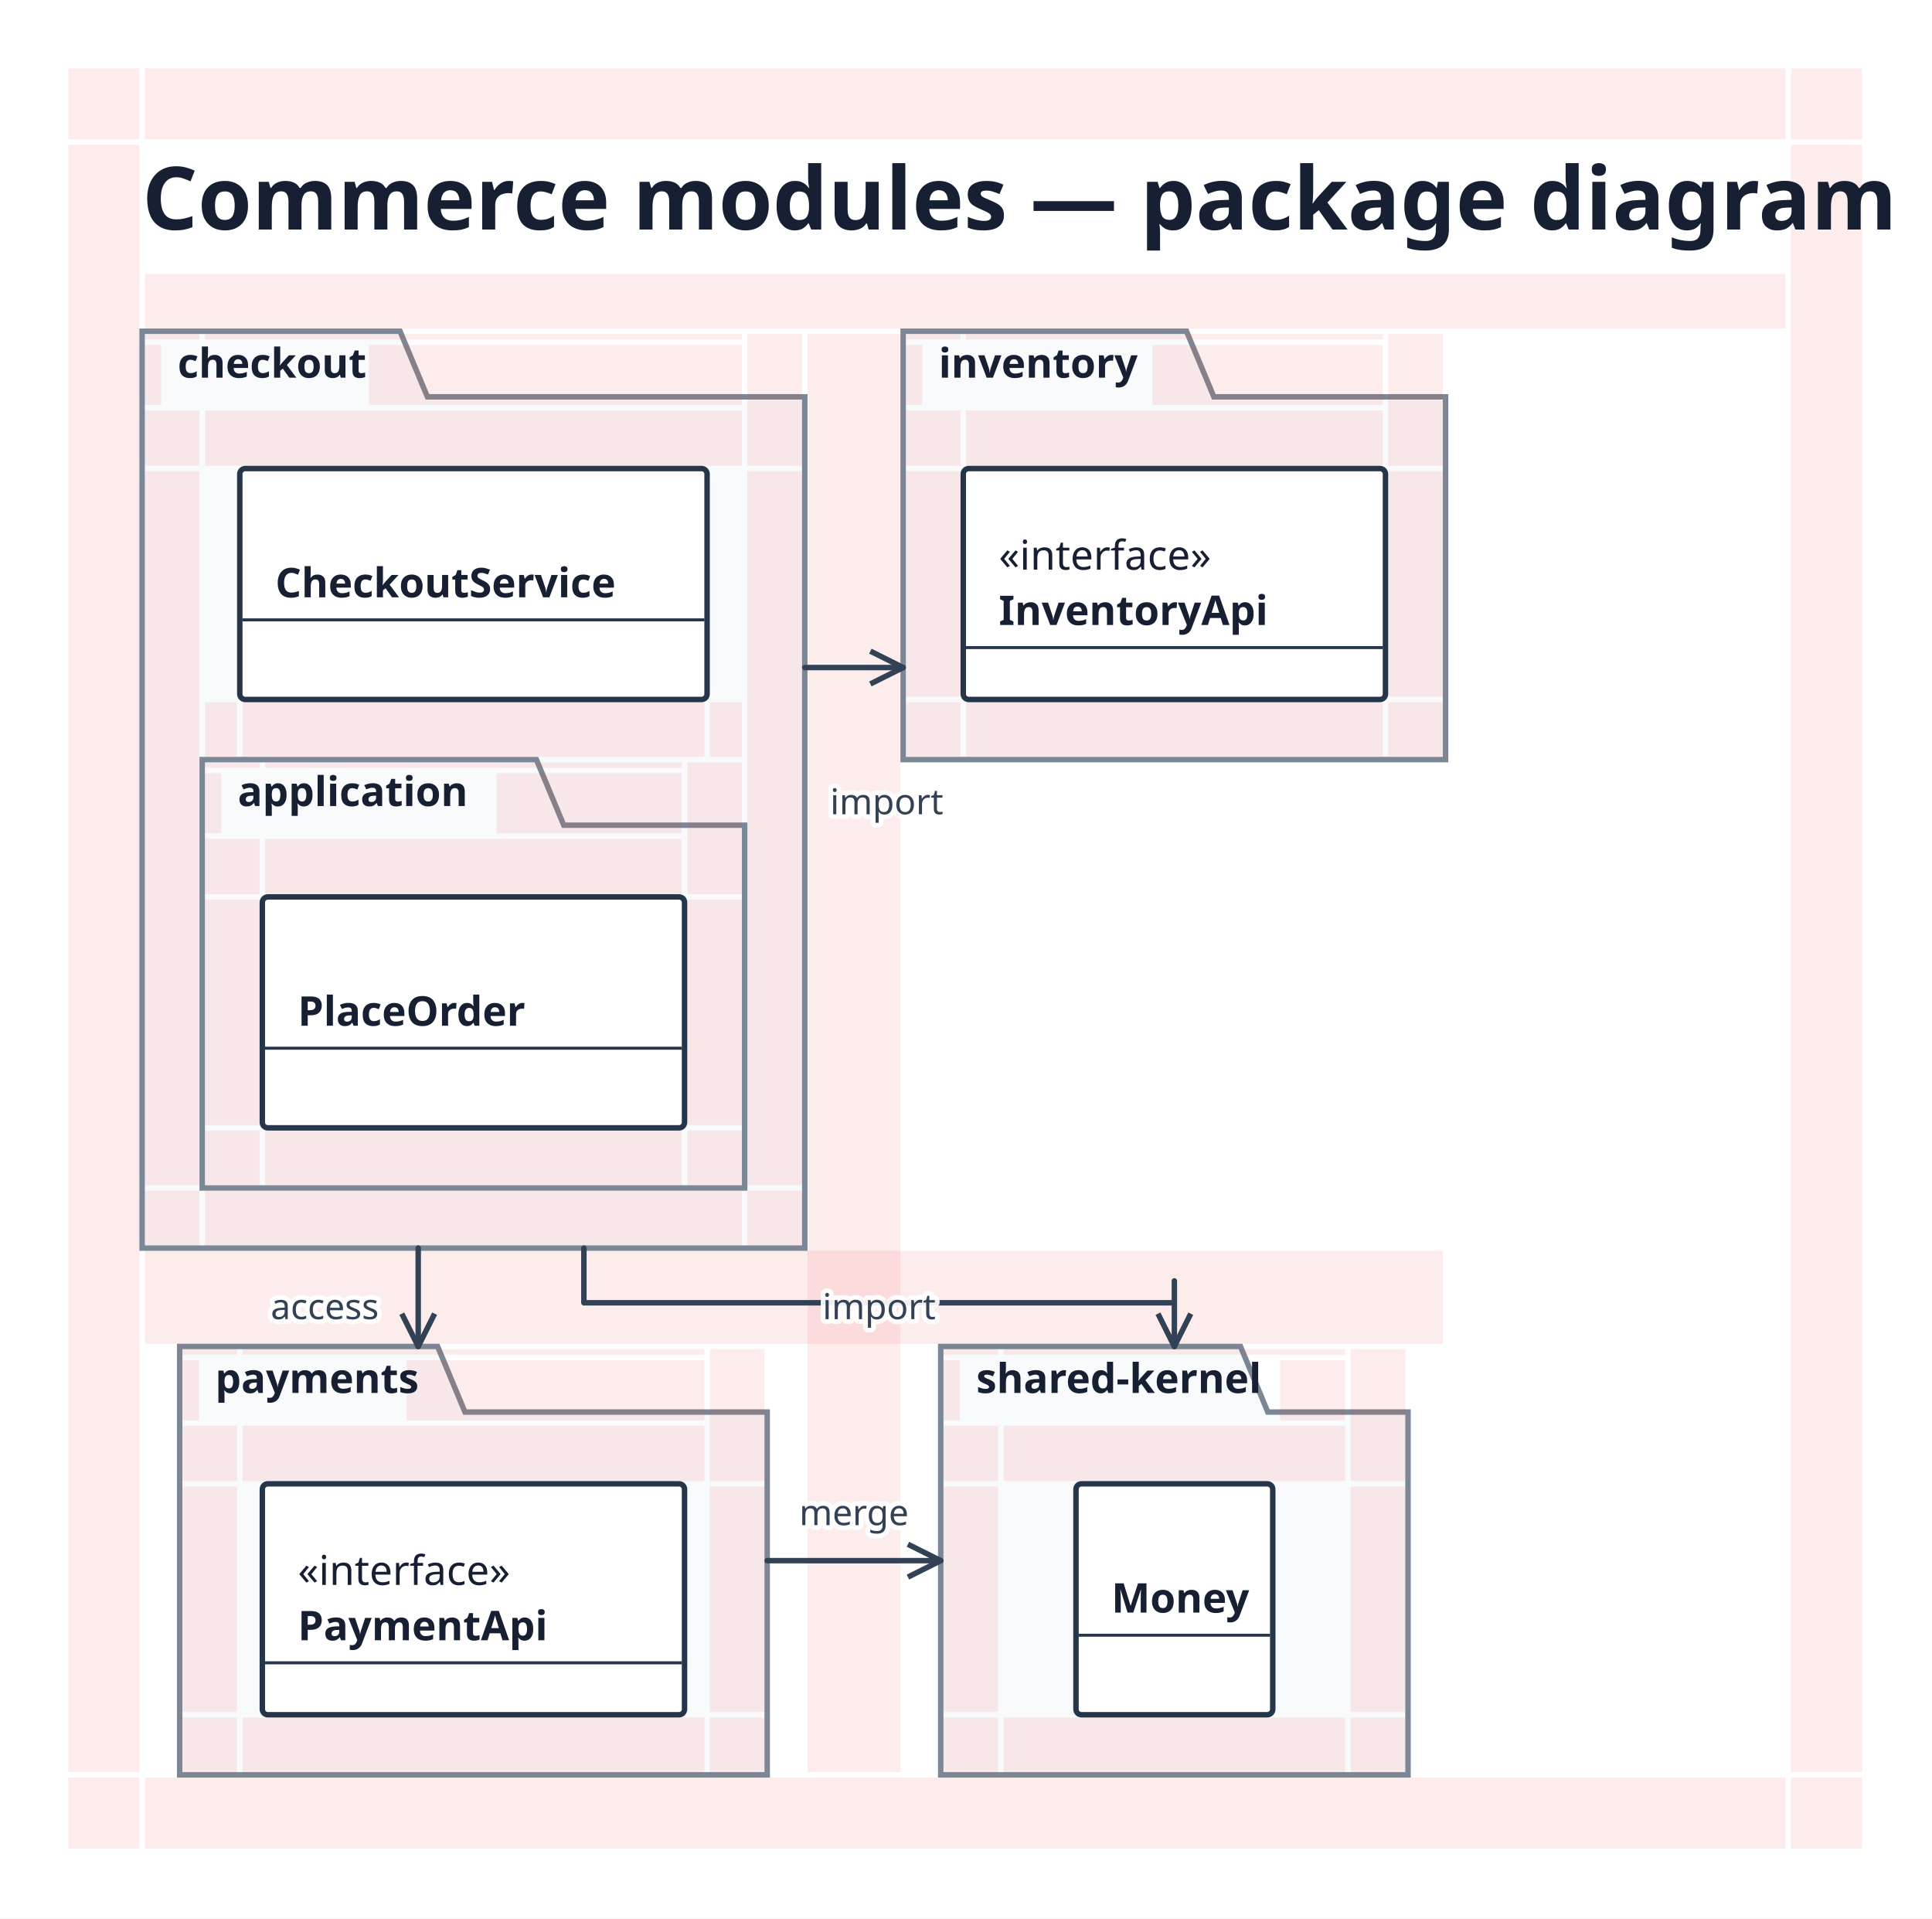
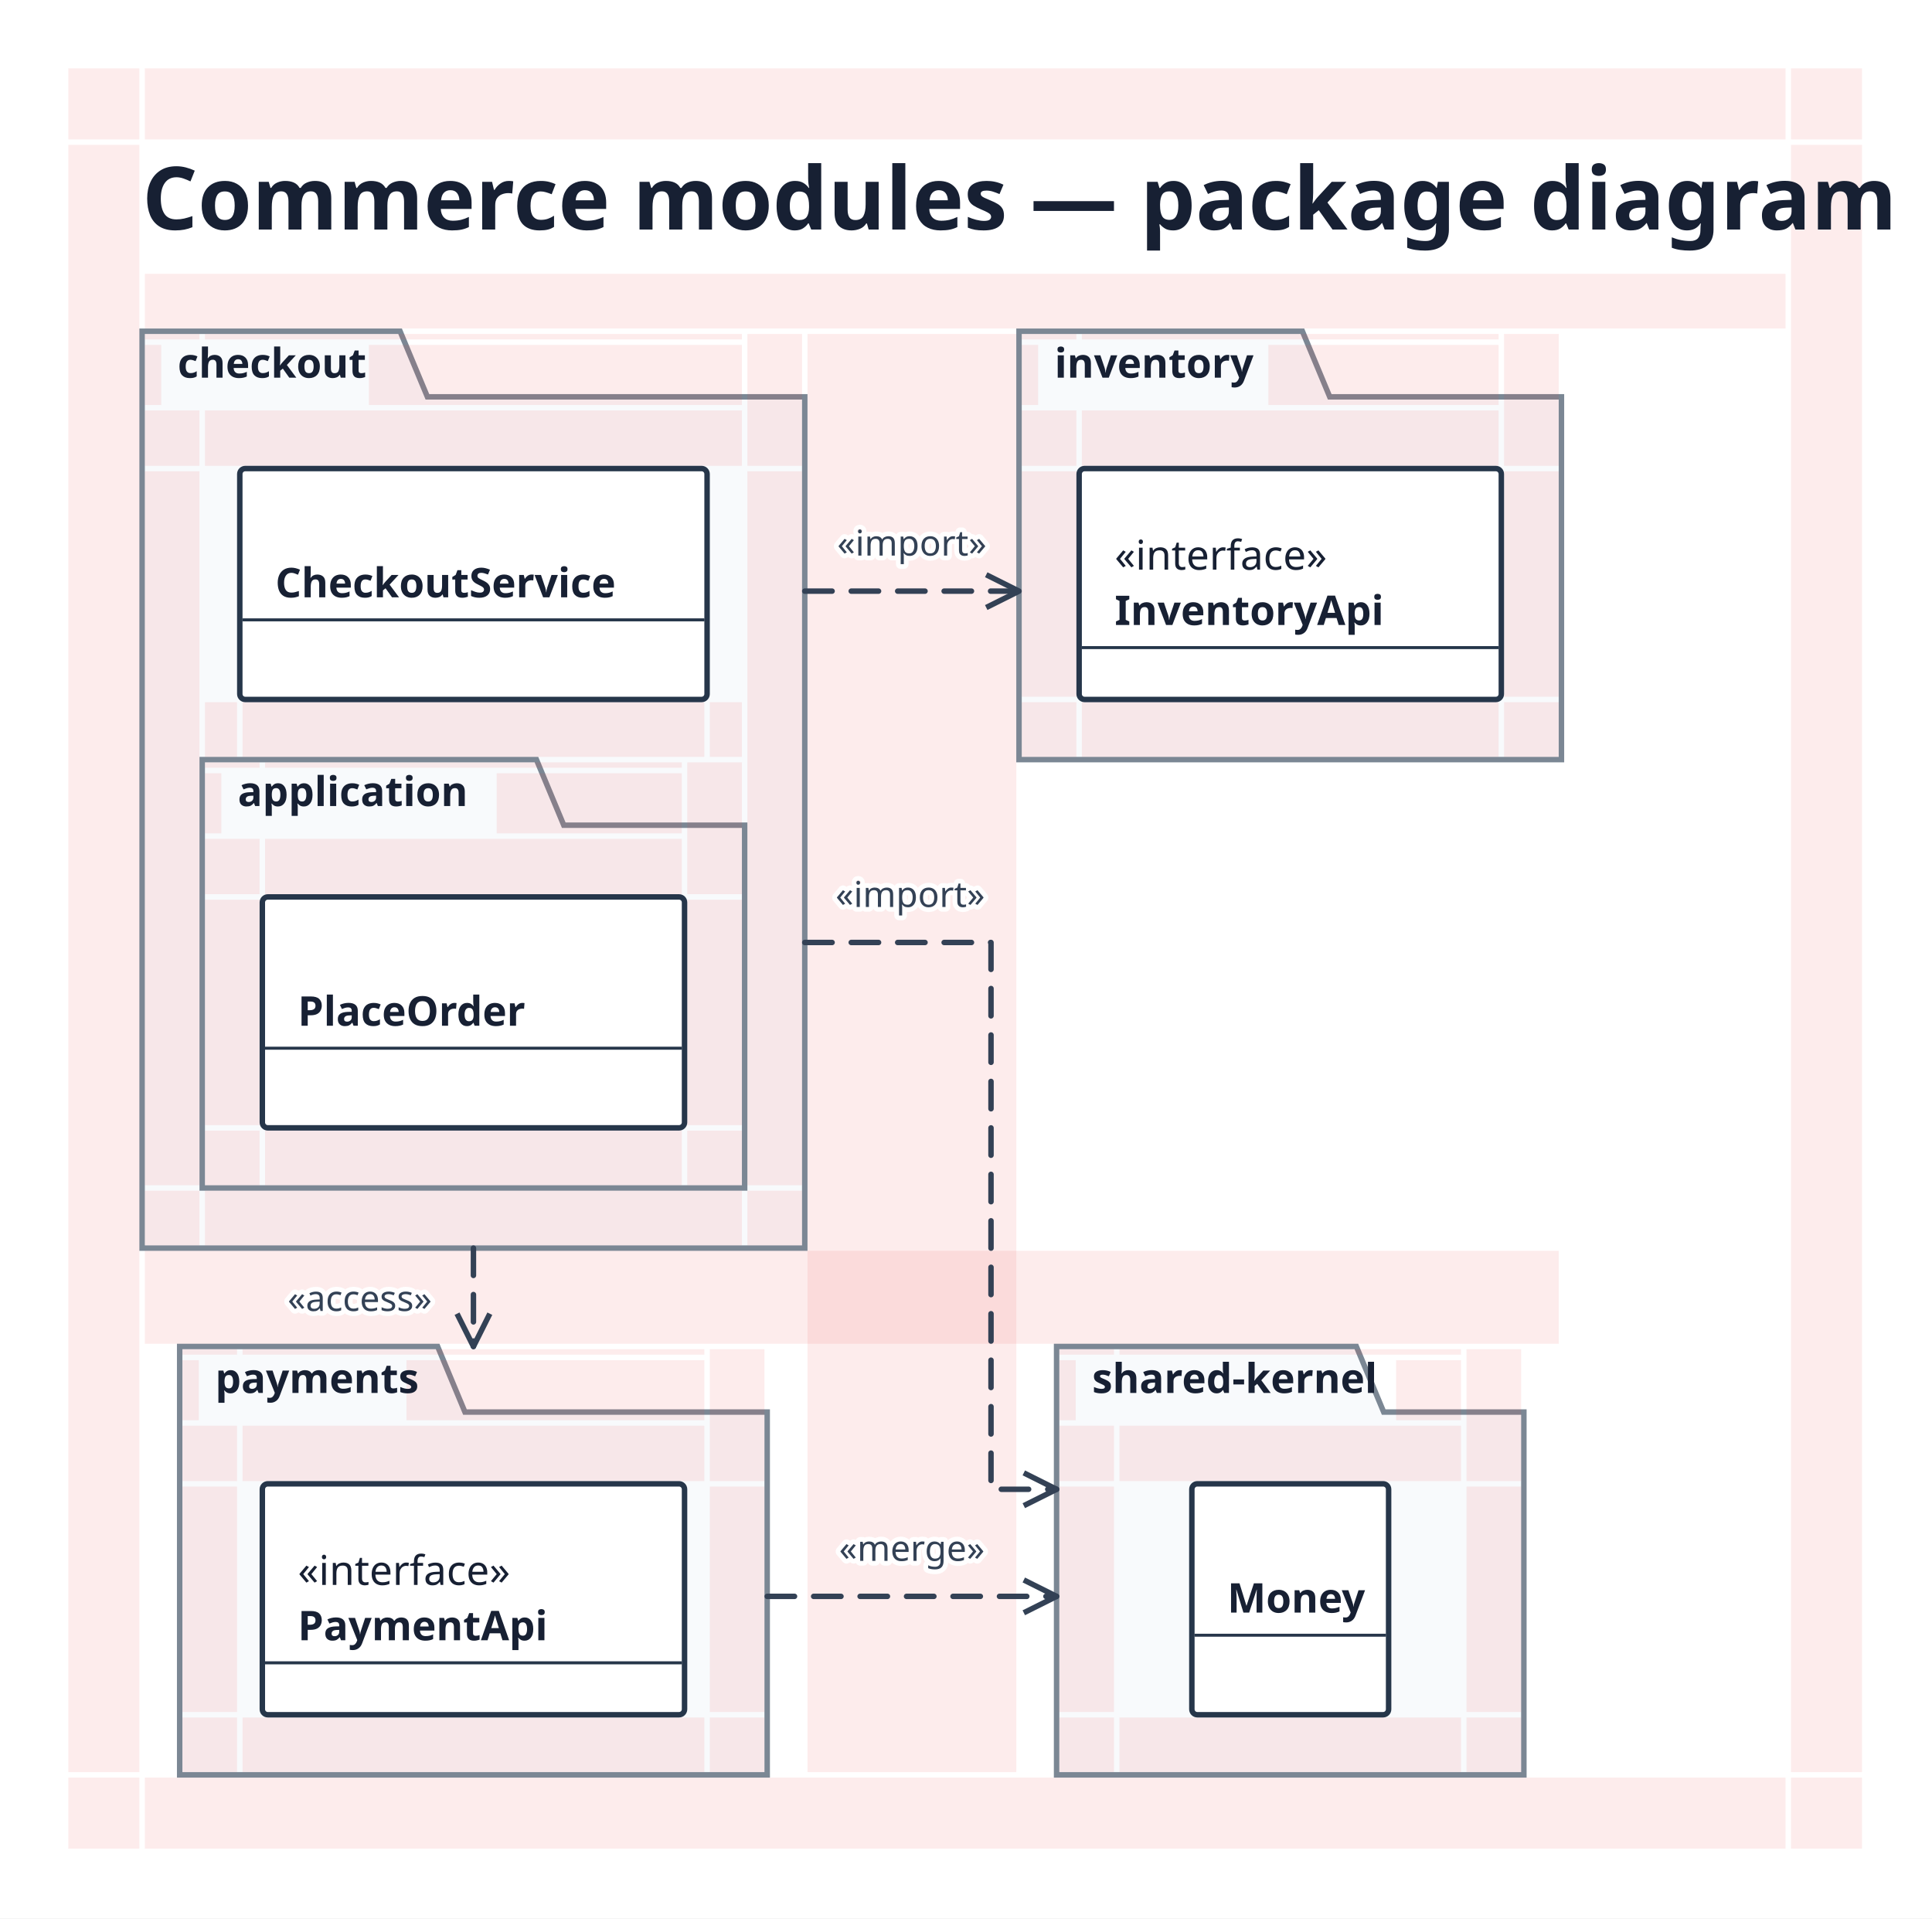
<svg xmlns="http://www.w3.org/2000/svg" width="707" height="702" viewBox="0 0 707 702" role="img" aria-label="uml-package-example">
  <rect width="100%" height="100%" fill="#ffffff" />
  <g id="boundaries">
    <path d="M 52 145.2 V 456.7 H 294.5 V 145.2 H 156.4 L 146.4 121.2 H 52 Z" fill="#f8fafc" stroke="#7b8794" stroke-width="2" />
-     <path d="M 330.5 145.2 V 277.95 H 529 V 145.2 H 444.2 L 434.2 121.2 H 330.5 Z" fill="#f8fafc" stroke="#7b8794" stroke-width="2" />
+     <path d="M 372.9 145.2 V 277.95 H 571.4 V 145.2 H 486.6 L 476.6 121.2 H 372.9 Z" fill="#f8fafc" stroke="#7b8794" stroke-width="2" />
    <path d="M 65.75 516.7 V 649.45 H 280.75 V 516.7 H 170.15 L 160.15 492.7 H 65.75 Z" fill="#f8fafc" stroke="#7b8794" stroke-width="2" />
-     <path d="M 344.25 516.7 V 649.45 H 515.25 V 516.7 H 463.95 L 453.95 492.7 H 344.25 Z" fill="#f8fafc" stroke="#7b8794" stroke-width="2" />
+     <path d="M 386.65 516.7 V 649.45 H 557.65 V 516.7 H 506.35 L 496.35 492.7 H 386.65 Z" fill="#f8fafc" stroke="#7b8794" stroke-width="2" />
    <path d="M 74 301.95 V 434.7 H 272.5 V 301.95 H 206.3 L 196.3 277.95 H 74 Z" fill="#f8fafc" stroke="#7b8794" stroke-width="2" />
  </g>
  <g id="routing-regions">
    <rect data-routing-region="mesh:padding:$root:top" data-region-kind="padding" data-materialized="false" data-authored="false" x="53" y="25" width="600.4" height="26" fill="#ef4444" fill-opacity="0.1" />
    <rect data-routing-region="mesh:padding:$root:right" data-region-kind="padding" data-materialized="false" data-authored="false" x="655.4" y="53" width="26" height="595.45" fill="#ef4444" fill-opacity="0.1" />
    <rect data-routing-region="mesh:padding:$root:bottom" data-region-kind="padding" data-materialized="false" data-authored="false" x="53" y="650.45" width="600.4" height="26" fill="#ef4444" fill-opacity="0.1" />
    <rect data-routing-region="mesh:padding:$root:left" data-region-kind="padding" data-materialized="false" data-authored="false" x="25" y="53" width="26" height="595.45" fill="#ef4444" fill-opacity="0.1" />
    <rect data-routing-region="mesh:corner:$root:top-left" data-region-kind="corner" data-materialized="true" data-authored="false" x="25" y="25" width="26" height="26" fill="#ef4444" fill-opacity="0.1" />
    <rect data-routing-region="mesh:corner:$root:top-right" data-region-kind="corner" data-materialized="true" data-authored="false" x="655.4" y="25" width="26" height="26" fill="#ef4444" fill-opacity="0.1" />
    <rect data-routing-region="mesh:corner:$root:bottom-right" data-region-kind="corner" data-materialized="true" data-authored="false" x="655.4" y="650.45" width="26" height="26" fill="#ef4444" fill-opacity="0.1" />
    <rect data-routing-region="mesh:corner:$root:bottom-left" data-region-kind="corner" data-materialized="true" data-authored="false" x="25" y="650.45" width="26" height="26" fill="#ef4444" fill-opacity="0.1" />
    <rect data-routing-region="mesh:gap:$root:0" data-region-kind="gap" data-materialized="false" data-authored="false" x="53" y="100.2" width="600.4" height="20" fill="#ef4444" fill-opacity="0.1" />
-     <rect data-routing-region="mesh:grid-column-gap:packages:0" data-region-kind="gap" data-materialized="false" data-authored="false" x="295.5" y="122.2" width="34" height="526.25" fill="#ef4444" fill-opacity="0.1" />
-     <rect data-routing-region="mesh:grid-row-gap:packages:0" data-region-kind="gap" data-materialized="false" data-authored="false" x="53" y="457.7" width="475" height="34" fill="#ef4444" fill-opacity="0.1" />
+     <rect data-routing-region="mesh:grid-column-gap:packages:0" data-region-kind="gap" data-materialized="false" data-authored="false" x="295.5" y="122.2" width="76.4" height="526.25" fill="#ef4444" fill-opacity="0.1" />
+     <rect data-routing-region="mesh:grid-row-gap:packages:0" data-region-kind="gap" data-materialized="false" data-authored="false" x="53" y="457.7" width="517.4" height="34" fill="#ef4444" fill-opacity="0.1" />
    <rect data-routing-region="mesh:padding:packages/checkout:top:part-0" data-region-kind="padding" data-materialized="false" data-authored="false" x="75" y="122.2" width="196.5" height="2" fill="#ef4444" fill-opacity="0.1" />
    <rect data-routing-region="mesh:padding:packages/checkout:top:part-1" data-region-kind="padding" data-materialized="false" data-authored="false" x="75" y="150.2" width="196.5" height="20.25" fill="#ef4444" fill-opacity="0.1" />
    <rect data-routing-region="mesh:padding:packages/checkout:top:part-2" data-region-kind="padding" data-materialized="false" data-authored="false" x="135" y="126.2" width="136.5" height="22" fill="#ef4444" fill-opacity="0.1" />
    <rect data-routing-region="mesh:padding:packages/checkout:right" data-region-kind="padding" data-materialized="false" data-authored="false" x="273.5" y="172.45" width="20" height="261.25" fill="#ef4444" fill-opacity="0.1" />
    <rect data-routing-region="mesh:padding:packages/checkout:bottom" data-region-kind="padding" data-materialized="false" data-authored="false" x="75" y="435.7" width="196.5" height="20" fill="#ef4444" fill-opacity="0.1" />
    <rect data-routing-region="mesh:padding:packages/checkout:left" data-region-kind="padding" data-materialized="false" data-authored="false" x="53" y="172.45" width="20" height="261.25" fill="#ef4444" fill-opacity="0.1" />
    <rect data-routing-region="mesh:corner:packages/checkout:top-left:part-0" data-region-kind="corner" data-materialized="true" data-authored="false" x="53" y="122.2" width="20" height="2" fill="#ef4444" fill-opacity="0.1" />
    <rect data-routing-region="mesh:corner:packages/checkout:top-left:part-1" data-region-kind="corner" data-materialized="true" data-authored="false" x="53" y="150.2" width="20" height="20.25" fill="#ef4444" fill-opacity="0.1" />
    <rect data-routing-region="mesh:corner:packages/checkout:top-left:part-2" data-region-kind="corner" data-materialized="true" data-authored="false" x="53" y="126.2" width="6" height="22" fill="#ef4444" fill-opacity="0.1" />
    <rect data-routing-region="mesh:corner:packages/checkout:top-right" data-region-kind="corner" data-materialized="true" data-authored="false" x="273.5" y="122.2" width="20" height="48.25" fill="#ef4444" fill-opacity="0.1" />
    <rect data-routing-region="mesh:corner:packages/checkout:bottom-right" data-region-kind="corner" data-materialized="true" data-authored="false" x="273.5" y="435.7" width="20" height="20" fill="#ef4444" fill-opacity="0.1" />
    <rect data-routing-region="mesh:corner:packages/checkout:bottom-left" data-region-kind="corner" data-materialized="true" data-authored="false" x="53" y="435.7" width="20" height="20" fill="#ef4444" fill-opacity="0.1" />
    <rect data-routing-region="mesh:gap:packages/checkout:0" data-region-kind="gap" data-materialized="false" data-authored="false" x="88.75" y="256.95" width="169" height="20" fill="#ef4444" fill-opacity="0.1" />
    <rect data-routing-region="mesh:gap:packages/checkout:0:access-0" data-region-kind="gap" data-materialized="false" data-authored="false" x="75" y="256.95" width="11.75" height="20" fill="#ef4444" fill-opacity="0.1" />
    <rect data-routing-region="mesh:gap:packages/checkout:0:access-1" data-region-kind="gap" data-materialized="false" data-authored="false" x="259.75" y="256.95" width="11.75" height="20" fill="#ef4444" fill-opacity="0.1" />
    <rect data-routing-region="mesh:padding:packages/checkout/application:top:part-0" data-region-kind="padding" data-materialized="false" data-authored="false" x="97" y="278.95" width="152.5" height="2" fill="#ef4444" fill-opacity="0.1" />
    <rect data-routing-region="mesh:padding:packages/checkout/application:top:part-1" data-region-kind="padding" data-materialized="false" data-authored="false" x="97" y="306.95" width="152.5" height="20.25" fill="#ef4444" fill-opacity="0.1" />
    <rect data-routing-region="mesh:padding:packages/checkout/application:top:part-2" data-region-kind="padding" data-materialized="false" data-authored="false" x="181.75" y="282.95" width="67.75" height="22" fill="#ef4444" fill-opacity="0.1" />
    <rect data-routing-region="mesh:padding:packages/checkout/application:right" data-region-kind="padding" data-materialized="false" data-authored="false" x="251.5" y="329.2" width="20" height="82.5" fill="#ef4444" fill-opacity="0.1" />
    <rect data-routing-region="mesh:padding:packages/checkout/application:bottom" data-region-kind="padding" data-materialized="false" data-authored="false" x="97" y="413.7" width="152.5" height="20" fill="#ef4444" fill-opacity="0.1" />
    <rect data-routing-region="mesh:padding:packages/checkout/application:left" data-region-kind="padding" data-materialized="false" data-authored="false" x="75" y="329.2" width="20" height="82.5" fill="#ef4444" fill-opacity="0.1" />
    <rect data-routing-region="mesh:corner:packages/checkout/application:top-left:part-0" data-region-kind="corner" data-materialized="true" data-authored="false" x="75" y="278.95" width="20" height="2" fill="#ef4444" fill-opacity="0.1" />
    <rect data-routing-region="mesh:corner:packages/checkout/application:top-left:part-1" data-region-kind="corner" data-materialized="true" data-authored="false" x="75" y="306.95" width="20" height="20.25" fill="#ef4444" fill-opacity="0.1" />
    <rect data-routing-region="mesh:corner:packages/checkout/application:top-left:part-2" data-region-kind="corner" data-materialized="true" data-authored="false" x="75" y="282.95" width="6" height="22" fill="#ef4444" fill-opacity="0.1" />
    <rect data-routing-region="mesh:corner:packages/checkout/application:top-right" data-region-kind="corner" data-materialized="true" data-authored="false" x="251.5" y="278.95" width="20" height="48.25" fill="#ef4444" fill-opacity="0.1" />
    <rect data-routing-region="mesh:corner:packages/checkout/application:bottom-right" data-region-kind="corner" data-materialized="true" data-authored="false" x="251.5" y="413.7" width="20" height="20" fill="#ef4444" fill-opacity="0.1" />
    <rect data-routing-region="mesh:corner:packages/checkout/application:bottom-left" data-region-kind="corner" data-materialized="true" data-authored="false" x="75" y="413.7" width="20" height="20" fill="#ef4444" fill-opacity="0.1" />
-     <rect data-routing-region="mesh:padding:packages/inventory:top:part-0" data-region-kind="padding" data-materialized="false" data-authored="false" x="353.5" y="122.2" width="152.5" height="2" fill="#ef4444" fill-opacity="0.1" />
-     <rect data-routing-region="mesh:padding:packages/inventory:top:part-1" data-region-kind="padding" data-materialized="false" data-authored="false" x="353.5" y="150.2" width="152.5" height="20.25" fill="#ef4444" fill-opacity="0.1" />
-     <rect data-routing-region="mesh:padding:packages/inventory:top:part-2" data-region-kind="padding" data-materialized="false" data-authored="false" x="421.75" y="126.2" width="84.25" height="22" fill="#ef4444" fill-opacity="0.1" />
-     <rect data-routing-region="mesh:padding:packages/inventory:right" data-region-kind="padding" data-materialized="false" data-authored="false" x="508" y="172.45" width="20" height="82.5" fill="#ef4444" fill-opacity="0.1" />
-     <rect data-routing-region="mesh:padding:packages/inventory:bottom" data-region-kind="padding" data-materialized="false" data-authored="false" x="353.5" y="256.95" width="152.5" height="20" fill="#ef4444" fill-opacity="0.1" />
-     <rect data-routing-region="mesh:padding:packages/inventory:left" data-region-kind="padding" data-materialized="false" data-authored="false" x="331.5" y="172.45" width="20" height="82.5" fill="#ef4444" fill-opacity="0.1" />
-     <rect data-routing-region="mesh:corner:packages/inventory:top-left:part-0" data-region-kind="corner" data-materialized="true" data-authored="false" x="331.5" y="122.2" width="20" height="2" fill="#ef4444" fill-opacity="0.1" />
-     <rect data-routing-region="mesh:corner:packages/inventory:top-left:part-1" data-region-kind="corner" data-materialized="true" data-authored="false" x="331.5" y="150.2" width="20" height="20.25" fill="#ef4444" fill-opacity="0.1" />
-     <rect data-routing-region="mesh:corner:packages/inventory:top-left:part-2" data-region-kind="corner" data-materialized="true" data-authored="false" x="331.5" y="126.2" width="6" height="22" fill="#ef4444" fill-opacity="0.1" />
-     <rect data-routing-region="mesh:corner:packages/inventory:top-right" data-region-kind="corner" data-materialized="true" data-authored="false" x="508" y="122.2" width="20" height="48.25" fill="#ef4444" fill-opacity="0.1" />
-     <rect data-routing-region="mesh:corner:packages/inventory:bottom-right" data-region-kind="corner" data-materialized="true" data-authored="false" x="508" y="256.95" width="20" height="20" fill="#ef4444" fill-opacity="0.1" />
-     <rect data-routing-region="mesh:corner:packages/inventory:bottom-left" data-region-kind="corner" data-materialized="true" data-authored="false" x="331.5" y="256.95" width="20" height="20" fill="#ef4444" fill-opacity="0.1" />
+     <rect data-routing-region="mesh:padding:packages/inventory:top:part-0" data-region-kind="padding" data-materialized="false" data-authored="false" x="395.9" y="122.2" width="152.5" height="2" fill="#ef4444" fill-opacity="0.1" />
+     <rect data-routing-region="mesh:padding:packages/inventory:top:part-1" data-region-kind="padding" data-materialized="false" data-authored="false" x="395.9" y="150.2" width="152.5" height="20.25" fill="#ef4444" fill-opacity="0.1" />
+     <rect data-routing-region="mesh:padding:packages/inventory:top:part-2" data-region-kind="padding" data-materialized="false" data-authored="false" x="464.15" y="126.2" width="84.25" height="22" fill="#ef4444" fill-opacity="0.1" />
+     <rect data-routing-region="mesh:padding:packages/inventory:right" data-region-kind="padding" data-materialized="false" data-authored="false" x="550.4" y="172.45" width="20" height="82.5" fill="#ef4444" fill-opacity="0.1" />
+     <rect data-routing-region="mesh:padding:packages/inventory:bottom" data-region-kind="padding" data-materialized="false" data-authored="false" x="395.9" y="256.95" width="152.5" height="20" fill="#ef4444" fill-opacity="0.1" />
+     <rect data-routing-region="mesh:padding:packages/inventory:left" data-region-kind="padding" data-materialized="false" data-authored="false" x="373.9" y="172.45" width="20" height="82.5" fill="#ef4444" fill-opacity="0.1" />
+     <rect data-routing-region="mesh:corner:packages/inventory:top-left:part-0" data-region-kind="corner" data-materialized="true" data-authored="false" x="373.9" y="122.2" width="20" height="2" fill="#ef4444" fill-opacity="0.1" />
+     <rect data-routing-region="mesh:corner:packages/inventory:top-left:part-1" data-region-kind="corner" data-materialized="true" data-authored="false" x="373.9" y="150.2" width="20" height="20.25" fill="#ef4444" fill-opacity="0.1" />
+     <rect data-routing-region="mesh:corner:packages/inventory:top-left:part-2" data-region-kind="corner" data-materialized="true" data-authored="false" x="373.9" y="126.2" width="6" height="22" fill="#ef4444" fill-opacity="0.1" />
+     <rect data-routing-region="mesh:corner:packages/inventory:top-right" data-region-kind="corner" data-materialized="true" data-authored="false" x="550.4" y="122.2" width="20" height="48.25" fill="#ef4444" fill-opacity="0.1" />
+     <rect data-routing-region="mesh:corner:packages/inventory:bottom-right" data-region-kind="corner" data-materialized="true" data-authored="false" x="550.4" y="256.95" width="20" height="20" fill="#ef4444" fill-opacity="0.1" />
+     <rect data-routing-region="mesh:corner:packages/inventory:bottom-left" data-region-kind="corner" data-materialized="true" data-authored="false" x="373.9" y="256.95" width="20" height="20" fill="#ef4444" fill-opacity="0.1" />
    <rect data-routing-region="mesh:padding:packages/payments:top:part-0" data-region-kind="padding" data-materialized="false" data-authored="false" x="88.75" y="493.7" width="169" height="2" fill="#ef4444" fill-opacity="0.1" />
    <rect data-routing-region="mesh:padding:packages/payments:top:part-1" data-region-kind="padding" data-materialized="false" data-authored="false" x="88.75" y="521.7" width="169" height="20.25" fill="#ef4444" fill-opacity="0.1" />
    <rect data-routing-region="mesh:padding:packages/payments:top:part-2" data-region-kind="padding" data-materialized="false" data-authored="false" x="148.75" y="497.7" width="109" height="22" fill="#ef4444" fill-opacity="0.1" />
    <rect data-routing-region="mesh:padding:packages/payments:right" data-region-kind="padding" data-materialized="false" data-authored="false" x="259.75" y="543.95" width="20" height="82.5" fill="#ef4444" fill-opacity="0.1" />
    <rect data-routing-region="mesh:padding:packages/payments:bottom" data-region-kind="padding" data-materialized="false" data-authored="false" x="88.75" y="628.45" width="169" height="20" fill="#ef4444" fill-opacity="0.1" />
    <rect data-routing-region="mesh:padding:packages/payments:left" data-region-kind="padding" data-materialized="false" data-authored="false" x="66.75" y="543.95" width="20" height="82.5" fill="#ef4444" fill-opacity="0.1" />
    <rect data-routing-region="mesh:corner:packages/payments:top-left:part-0" data-region-kind="corner" data-materialized="true" data-authored="false" x="66.75" y="493.7" width="20" height="2" fill="#ef4444" fill-opacity="0.1" />
    <rect data-routing-region="mesh:corner:packages/payments:top-left:part-1" data-region-kind="corner" data-materialized="true" data-authored="false" x="66.75" y="521.7" width="20" height="20.25" fill="#ef4444" fill-opacity="0.1" />
    <rect data-routing-region="mesh:corner:packages/payments:top-left:part-2" data-region-kind="corner" data-materialized="true" data-authored="false" x="66.75" y="497.7" width="6" height="22" fill="#ef4444" fill-opacity="0.1" />
    <rect data-routing-region="mesh:corner:packages/payments:top-right" data-region-kind="corner" data-materialized="true" data-authored="false" x="259.75" y="493.7" width="20" height="48.25" fill="#ef4444" fill-opacity="0.1" />
    <rect data-routing-region="mesh:corner:packages/payments:bottom-right" data-region-kind="corner" data-materialized="true" data-authored="false" x="259.75" y="628.45" width="20" height="20" fill="#ef4444" fill-opacity="0.1" />
    <rect data-routing-region="mesh:corner:packages/payments:bottom-left" data-region-kind="corner" data-materialized="true" data-authored="false" x="66.75" y="628.45" width="20" height="20" fill="#ef4444" fill-opacity="0.1" />
-     <rect data-routing-region="mesh:padding:packages/shared-kernel:top:part-0" data-region-kind="padding" data-materialized="false" data-authored="false" x="367.25" y="493.7" width="125" height="2" fill="#ef4444" fill-opacity="0.1" />
-     <rect data-routing-region="mesh:padding:packages/shared-kernel:top:part-1" data-region-kind="padding" data-materialized="false" data-authored="false" x="367.25" y="521.7" width="125" height="20.25" fill="#ef4444" fill-opacity="0.1" />
-     <rect data-routing-region="mesh:padding:packages/shared-kernel:top:part-2" data-region-kind="padding" data-materialized="false" data-authored="false" x="468.5" y="497.7" width="23.75" height="22" fill="#ef4444" fill-opacity="0.1" />
-     <rect data-routing-region="mesh:padding:packages/shared-kernel:right" data-region-kind="padding" data-materialized="false" data-authored="false" x="494.25" y="543.95" width="20" height="82.5" fill="#ef4444" fill-opacity="0.1" />
-     <rect data-routing-region="mesh:padding:packages/shared-kernel:bottom" data-region-kind="padding" data-materialized="false" data-authored="false" x="367.25" y="628.45" width="125" height="20" fill="#ef4444" fill-opacity="0.1" />
-     <rect data-routing-region="mesh:padding:packages/shared-kernel:left" data-region-kind="padding" data-materialized="false" data-authored="false" x="345.25" y="543.95" width="20" height="82.5" fill="#ef4444" fill-opacity="0.1" />
-     <rect data-routing-region="mesh:corner:packages/shared-kernel:top-left:part-0" data-region-kind="corner" data-materialized="true" data-authored="false" x="345.25" y="493.7" width="20" height="2" fill="#ef4444" fill-opacity="0.1" />
-     <rect data-routing-region="mesh:corner:packages/shared-kernel:top-left:part-1" data-region-kind="corner" data-materialized="true" data-authored="false" x="345.25" y="521.7" width="20" height="20.25" fill="#ef4444" fill-opacity="0.1" />
-     <rect data-routing-region="mesh:corner:packages/shared-kernel:top-left:part-2" data-region-kind="corner" data-materialized="true" data-authored="false" x="345.25" y="497.7" width="6" height="22" fill="#ef4444" fill-opacity="0.1" />
-     <rect data-routing-region="mesh:corner:packages/shared-kernel:top-right" data-region-kind="corner" data-materialized="true" data-authored="false" x="494.25" y="493.7" width="20" height="48.25" fill="#ef4444" fill-opacity="0.1" />
-     <rect data-routing-region="mesh:corner:packages/shared-kernel:bottom-right" data-region-kind="corner" data-materialized="true" data-authored="false" x="494.25" y="628.45" width="20" height="20" fill="#ef4444" fill-opacity="0.1" />
-     <rect data-routing-region="mesh:corner:packages/shared-kernel:bottom-left" data-region-kind="corner" data-materialized="true" data-authored="false" x="345.25" y="628.45" width="20" height="20" fill="#ef4444" fill-opacity="0.1" />
+     <rect data-routing-region="mesh:padding:packages/shared-kernel:top:part-0" data-region-kind="padding" data-materialized="false" data-authored="false" x="409.65" y="493.7" width="125" height="2" fill="#ef4444" fill-opacity="0.1" />
+     <rect data-routing-region="mesh:padding:packages/shared-kernel:top:part-1" data-region-kind="padding" data-materialized="false" data-authored="false" x="409.65" y="521.7" width="125" height="20.25" fill="#ef4444" fill-opacity="0.1" />
+     <rect data-routing-region="mesh:padding:packages/shared-kernel:top:part-2" data-region-kind="padding" data-materialized="false" data-authored="false" x="510.9" y="497.7" width="23.75" height="22" fill="#ef4444" fill-opacity="0.1" />
+     <rect data-routing-region="mesh:padding:packages/shared-kernel:right" data-region-kind="padding" data-materialized="false" data-authored="false" x="536.65" y="543.95" width="20" height="82.5" fill="#ef4444" fill-opacity="0.1" />
+     <rect data-routing-region="mesh:padding:packages/shared-kernel:bottom" data-region-kind="padding" data-materialized="false" data-authored="false" x="409.65" y="628.45" width="125" height="20" fill="#ef4444" fill-opacity="0.1" />
+     <rect data-routing-region="mesh:padding:packages/shared-kernel:left" data-region-kind="padding" data-materialized="false" data-authored="false" x="387.65" y="543.95" width="20" height="82.5" fill="#ef4444" fill-opacity="0.1" />
+     <rect data-routing-region="mesh:corner:packages/shared-kernel:top-left:part-0" data-region-kind="corner" data-materialized="true" data-authored="false" x="387.65" y="493.7" width="20" height="2" fill="#ef4444" fill-opacity="0.1" />
+     <rect data-routing-region="mesh:corner:packages/shared-kernel:top-left:part-1" data-region-kind="corner" data-materialized="true" data-authored="false" x="387.65" y="521.7" width="20" height="20.25" fill="#ef4444" fill-opacity="0.1" />
+     <rect data-routing-region="mesh:corner:packages/shared-kernel:top-left:part-2" data-region-kind="corner" data-materialized="true" data-authored="false" x="387.65" y="497.7" width="6" height="22" fill="#ef4444" fill-opacity="0.1" />
+     <rect data-routing-region="mesh:corner:packages/shared-kernel:top-right" data-region-kind="corner" data-materialized="true" data-authored="false" x="536.65" y="493.7" width="20" height="48.25" fill="#ef4444" fill-opacity="0.1" />
+     <rect data-routing-region="mesh:corner:packages/shared-kernel:bottom-right" data-region-kind="corner" data-materialized="true" data-authored="false" x="536.65" y="628.45" width="20" height="20" fill="#ef4444" fill-opacity="0.1" />
+     <rect data-routing-region="mesh:corner:packages/shared-kernel:bottom-left" data-region-kind="corner" data-materialized="true" data-authored="false" x="387.65" y="628.45" width="20" height="20" fill="#ef4444" fill-opacity="0.1" />
  </g>
  <g id="sharing-debug" />
  <g id="corridor-dividers" />
  <g id="lines">
    <g data-line="checkout-inventory">
-       <polyline points="294.5,244.262 308.5,244.262 306.5,244.262 330.5,244.262" fill="none" stroke="#334155" stroke-width="2" stroke-linejoin="round" stroke-linecap="round" />
-       <path d="M 318.5 250.262 L 330.5 244.262 L 318.5 238.262" fill="none" stroke="#334155" stroke-width="2" stroke-linejoin="round" />
+       <polyline points="294.5,216.304 372.9,216.304" fill="none" stroke="#334155" stroke-width="2" stroke-linejoin="round" stroke-linecap="round" stroke-dasharray="10 7" />
+       <path d="M 360.9 222.304 L 372.9 216.304 L 360.9 210.304" fill="none" stroke="#334155" stroke-width="2" stroke-linejoin="round" />
    </g>
    <g data-line="checkout-payments">
-       <polyline points="153.042,456.7 153.042,470.7 153.042,468.7 153.042,492.7" fill="none" stroke="#334155" stroke-width="2" stroke-linejoin="round" stroke-linecap="round" />
-       <path d="M 147.042 480.7 L 153.042 492.7 L 159.042 480.7" fill="none" stroke="#334155" stroke-width="2" stroke-linejoin="round" />
+       <polyline points="173.25,456.7 173.25,492.7" fill="none" stroke="#334155" stroke-width="2" stroke-linejoin="round" stroke-linecap="round" stroke-dasharray="10 7" />
+       <path d="M 167.25 480.7 L 173.25 492.7 L 179.25 480.7" fill="none" stroke="#334155" stroke-width="2" stroke-linejoin="round" />
    </g>
    <g data-line="checkout-shared">
-       <polyline points="213.667,456.7 213.667,476.7 429.75,476.7 429.75,468.7 429.75,492.7" fill="none" stroke="#334155" stroke-width="2" stroke-linejoin="round" stroke-linecap="round" />
-       <path d="M 423.75 480.7 L 429.75 492.7 L 435.75 480.7" fill="none" stroke="#334155" stroke-width="2" stroke-linejoin="round" />
+       <polyline points="294.5,344.867 362.65,344.867 362.65,544.95 386.65,544.95" fill="none" stroke="#334155" stroke-width="2" stroke-linejoin="round" stroke-linecap="round" stroke-dasharray="10 7" />
+       <path d="M 374.65 550.95 L 386.65 544.95 L 374.65 538.95" fill="none" stroke="#334155" stroke-width="2" stroke-linejoin="round" />
    </g>
    <g data-line="payments-shared">
-       <polyline points="280.75,571.075 344.25,571.075" fill="none" stroke="#334155" stroke-width="2" stroke-linejoin="round" stroke-linecap="round" />
-       <path d="M 332.25 577.075 L 344.25 571.075 L 332.25 565.075" fill="none" stroke="#334155" stroke-width="2" stroke-linejoin="round" />
+       <polyline points="280.75,584.138 386.65,584.138" fill="none" stroke="#334155" stroke-width="2" stroke-linejoin="round" stroke-linecap="round" stroke-dasharray="10 7" />
+       <path d="M 374.65 590.138 L 386.65 584.138 L 374.65 578.138" fill="none" stroke="#334155" stroke-width="2" stroke-linejoin="round" />
    </g>
  </g>
  <g id="objects">
    <rect x="87.75" y="171.45" width="171" height="84.5" rx="2" fill="#ffffff" stroke="#26364a" stroke-width="2" />
    <rect x="96" y="328.2" width="154.5" height="84.5" rx="2" fill="#ffffff" stroke="#26364a" stroke-width="2" />
-     <rect x="352.5" y="171.45" width="154.5" height="84.5" rx="2" fill="#ffffff" stroke="#26364a" stroke-width="2" />
+     <rect x="394.9" y="171.45" width="154.5" height="84.5" rx="2" fill="#ffffff" stroke="#26364a" stroke-width="2" />
    <rect x="96" y="542.95" width="154.5" height="84.5" rx="2" fill="#ffffff" stroke="#26364a" stroke-width="2" />
-     <rect x="393.75" y="542.95" width="72" height="84.5" rx="2" fill="#ffffff" stroke="#26364a" stroke-width="2" />
+     <rect x="436.15" y="542.95" width="72" height="84.5" rx="2" fill="#ffffff" stroke="#26364a" stroke-width="2" />
  </g>
  <g id="ports" />
  <g id="text">
    <text x="52" y="84" text-anchor="start" fill="#172033" font-family="ui-rounded, 'Comic Sans MS', sans-serif" font-size="32" font-weight="700">Commerce modules — package diagram</text>
    <text x="65" y="138.2" text-anchor="start" fill="#172033" font-family="ui-rounded, 'Comic Sans MS', sans-serif" font-size="15" font-weight="700">checkout</text>
    <text x="100.75" y="218.575" text-anchor="start" fill="#172033" font-family="ui-rounded, 'Comic Sans MS', sans-serif" font-size="15" font-weight="700">CheckoutService</text>
    <path d="M 88.75 226.825 H 257.75" stroke="#26364a" stroke-width="1" />
    <path d="M 88.75 226.825 H 257.75" stroke="#26364a" stroke-width="1" />
    <text x="87" y="294.95" text-anchor="start" fill="#172033" font-family="ui-rounded, 'Comic Sans MS', sans-serif" font-size="15" font-weight="700">application</text>
    <text x="109" y="375.325" text-anchor="start" fill="#172033" font-family="ui-rounded, 'Comic Sans MS', sans-serif" font-size="15" font-weight="700">PlaceOrder</text>
    <path d="M 97 383.575 H 249.5" stroke="#26364a" stroke-width="1" />
    <path d="M 97 383.575 H 249.5" stroke="#26364a" stroke-width="1" />
-     <text x="343.5" y="138.2" text-anchor="start" fill="#172033" font-family="ui-rounded, 'Comic Sans MS', sans-serif" font-size="15" font-weight="700">inventory</text>
-     <text x="365.5" y="208.45" text-anchor="start" fill="#172033" font-family="ui-rounded, 'Comic Sans MS', sans-serif" font-size="15" font-weight="450">«interface»</text>
-     <text x="365.5" y="228.7" text-anchor="start" fill="#172033" font-family="ui-rounded, 'Comic Sans MS', sans-serif" font-size="15" font-weight="700">InventoryApi</text>
-     <path d="M 353.5 236.95 H 506" stroke="#26364a" stroke-width="1" />
-     <path d="M 353.5 236.95 H 506" stroke="#26364a" stroke-width="1" />
+     <text x="385.9" y="138.2" text-anchor="start" fill="#172033" font-family="ui-rounded, 'Comic Sans MS', sans-serif" font-size="15" font-weight="700">inventory</text>
+     <text x="407.9" y="208.45" text-anchor="start" fill="#172033" font-family="ui-rounded, 'Comic Sans MS', sans-serif" font-size="15" font-weight="450">«interface»</text>
+     <text x="407.9" y="228.7" text-anchor="start" fill="#172033" font-family="ui-rounded, 'Comic Sans MS', sans-serif" font-size="15" font-weight="700">InventoryApi</text>
+     <path d="M 395.9 236.95 H 548.4" stroke="#26364a" stroke-width="1" />
+     <path d="M 395.9 236.95 H 548.4" stroke="#26364a" stroke-width="1" />
    <text x="78.75" y="509.7" text-anchor="start" fill="#172033" font-family="ui-rounded, 'Comic Sans MS', sans-serif" font-size="15" font-weight="700">payments</text>
    <text x="109" y="579.95" text-anchor="start" fill="#172033" font-family="ui-rounded, 'Comic Sans MS', sans-serif" font-size="15" font-weight="450">«interface»</text>
    <text x="109" y="600.2" text-anchor="start" fill="#172033" font-family="ui-rounded, 'Comic Sans MS', sans-serif" font-size="15" font-weight="700">PaymentApi</text>
    <path d="M 97 608.45 H 249.5" stroke="#26364a" stroke-width="1" />
    <path d="M 97 608.45 H 249.5" stroke="#26364a" stroke-width="1" />
-     <text x="357.25" y="509.7" text-anchor="start" fill="#172033" font-family="ui-rounded, 'Comic Sans MS', sans-serif" font-size="15" font-weight="700">shared-kernel</text>
-     <text x="406.75" y="590.075" text-anchor="start" fill="#172033" font-family="ui-rounded, 'Comic Sans MS', sans-serif" font-size="15" font-weight="700">Money</text>
-     <path d="M 394.75 598.325 H 464.75" stroke="#26364a" stroke-width="1" />
-     <path d="M 394.75 598.325 H 464.75" stroke="#26364a" stroke-width="1" />
+     <text x="399.65" y="509.7" text-anchor="start" fill="#172033" font-family="ui-rounded, 'Comic Sans MS', sans-serif" font-size="15" font-weight="700">shared-kernel</text>
+     <text x="449.15" y="590.075" text-anchor="start" fill="#172033" font-family="ui-rounded, 'Comic Sans MS', sans-serif" font-size="15" font-weight="700">Money</text>
+     <path d="M 437.15 598.325 H 507.15" stroke="#26364a" stroke-width="1" />
+     <path d="M 437.15 598.325 H 507.15" stroke="#26364a" stroke-width="1" />
    <g data-line-label="checkout-inventory">
-       <text x="324.5" y="297.95" text-anchor="middle" font-family="ui-rounded, sans-serif" font-size="13" fill="#334155" stroke="#ffffff" stroke-opacity=".92" stroke-width="3.5" stroke-linejoin="round" paint-order="stroke fill">import</text>
+       <text x="333.7" y="203.304" text-anchor="middle" font-family="ui-rounded, sans-serif" font-size="13" fill="#334155" stroke="#ffffff" stroke-opacity=".92" stroke-width="3.5" stroke-linejoin="round" paint-order="stroke fill">«import»</text>
    </g>
    <g data-line-label="checkout-payments">
-       <text x="118.842" y="482.7" text-anchor="middle" font-family="ui-rounded, sans-serif" font-size="13" fill="#334155" stroke="#ffffff" stroke-opacity=".92" stroke-width="3.5" stroke-linejoin="round" paint-order="stroke fill">access</text>
+       <text x="131.65" y="479.7" text-anchor="middle" font-family="ui-rounded, sans-serif" font-size="13" fill="#334155" stroke="#ffffff" stroke-opacity=".92" stroke-width="3.5" stroke-linejoin="round" paint-order="stroke fill">«access»</text>
    </g>
    <g data-line-label="checkout-shared">
-       <text x="321.708" y="482.7" text-anchor="middle" font-family="ui-rounded, sans-serif" font-size="13" fill="#334155" stroke="#ffffff" stroke-opacity=".92" stroke-width="3.5" stroke-linejoin="round" paint-order="stroke fill">import</text>
+       <text x="333.1" y="331.867" text-anchor="middle" font-family="ui-rounded, sans-serif" font-size="13" fill="#334155" stroke="#ffffff" stroke-opacity=".92" stroke-width="3.5" stroke-linejoin="round" paint-order="stroke fill">«import»</text>
    </g>
    <g data-line-label="payments-shared">
-       <text x="312.5" y="558.075" text-anchor="middle" font-family="ui-rounded, sans-serif" font-size="13" fill="#334155" stroke="#ffffff" stroke-opacity=".92" stroke-width="3.5" stroke-linejoin="round" paint-order="stroke fill">merge</text>
+       <text x="333.7" y="571.138" text-anchor="middle" font-family="ui-rounded, sans-serif" font-size="13" fill="#334155" stroke="#ffffff" stroke-opacity=".92" stroke-width="3.5" stroke-linejoin="round" paint-order="stroke fill">«merge»</text>
    </g>
  </g>
</svg>
